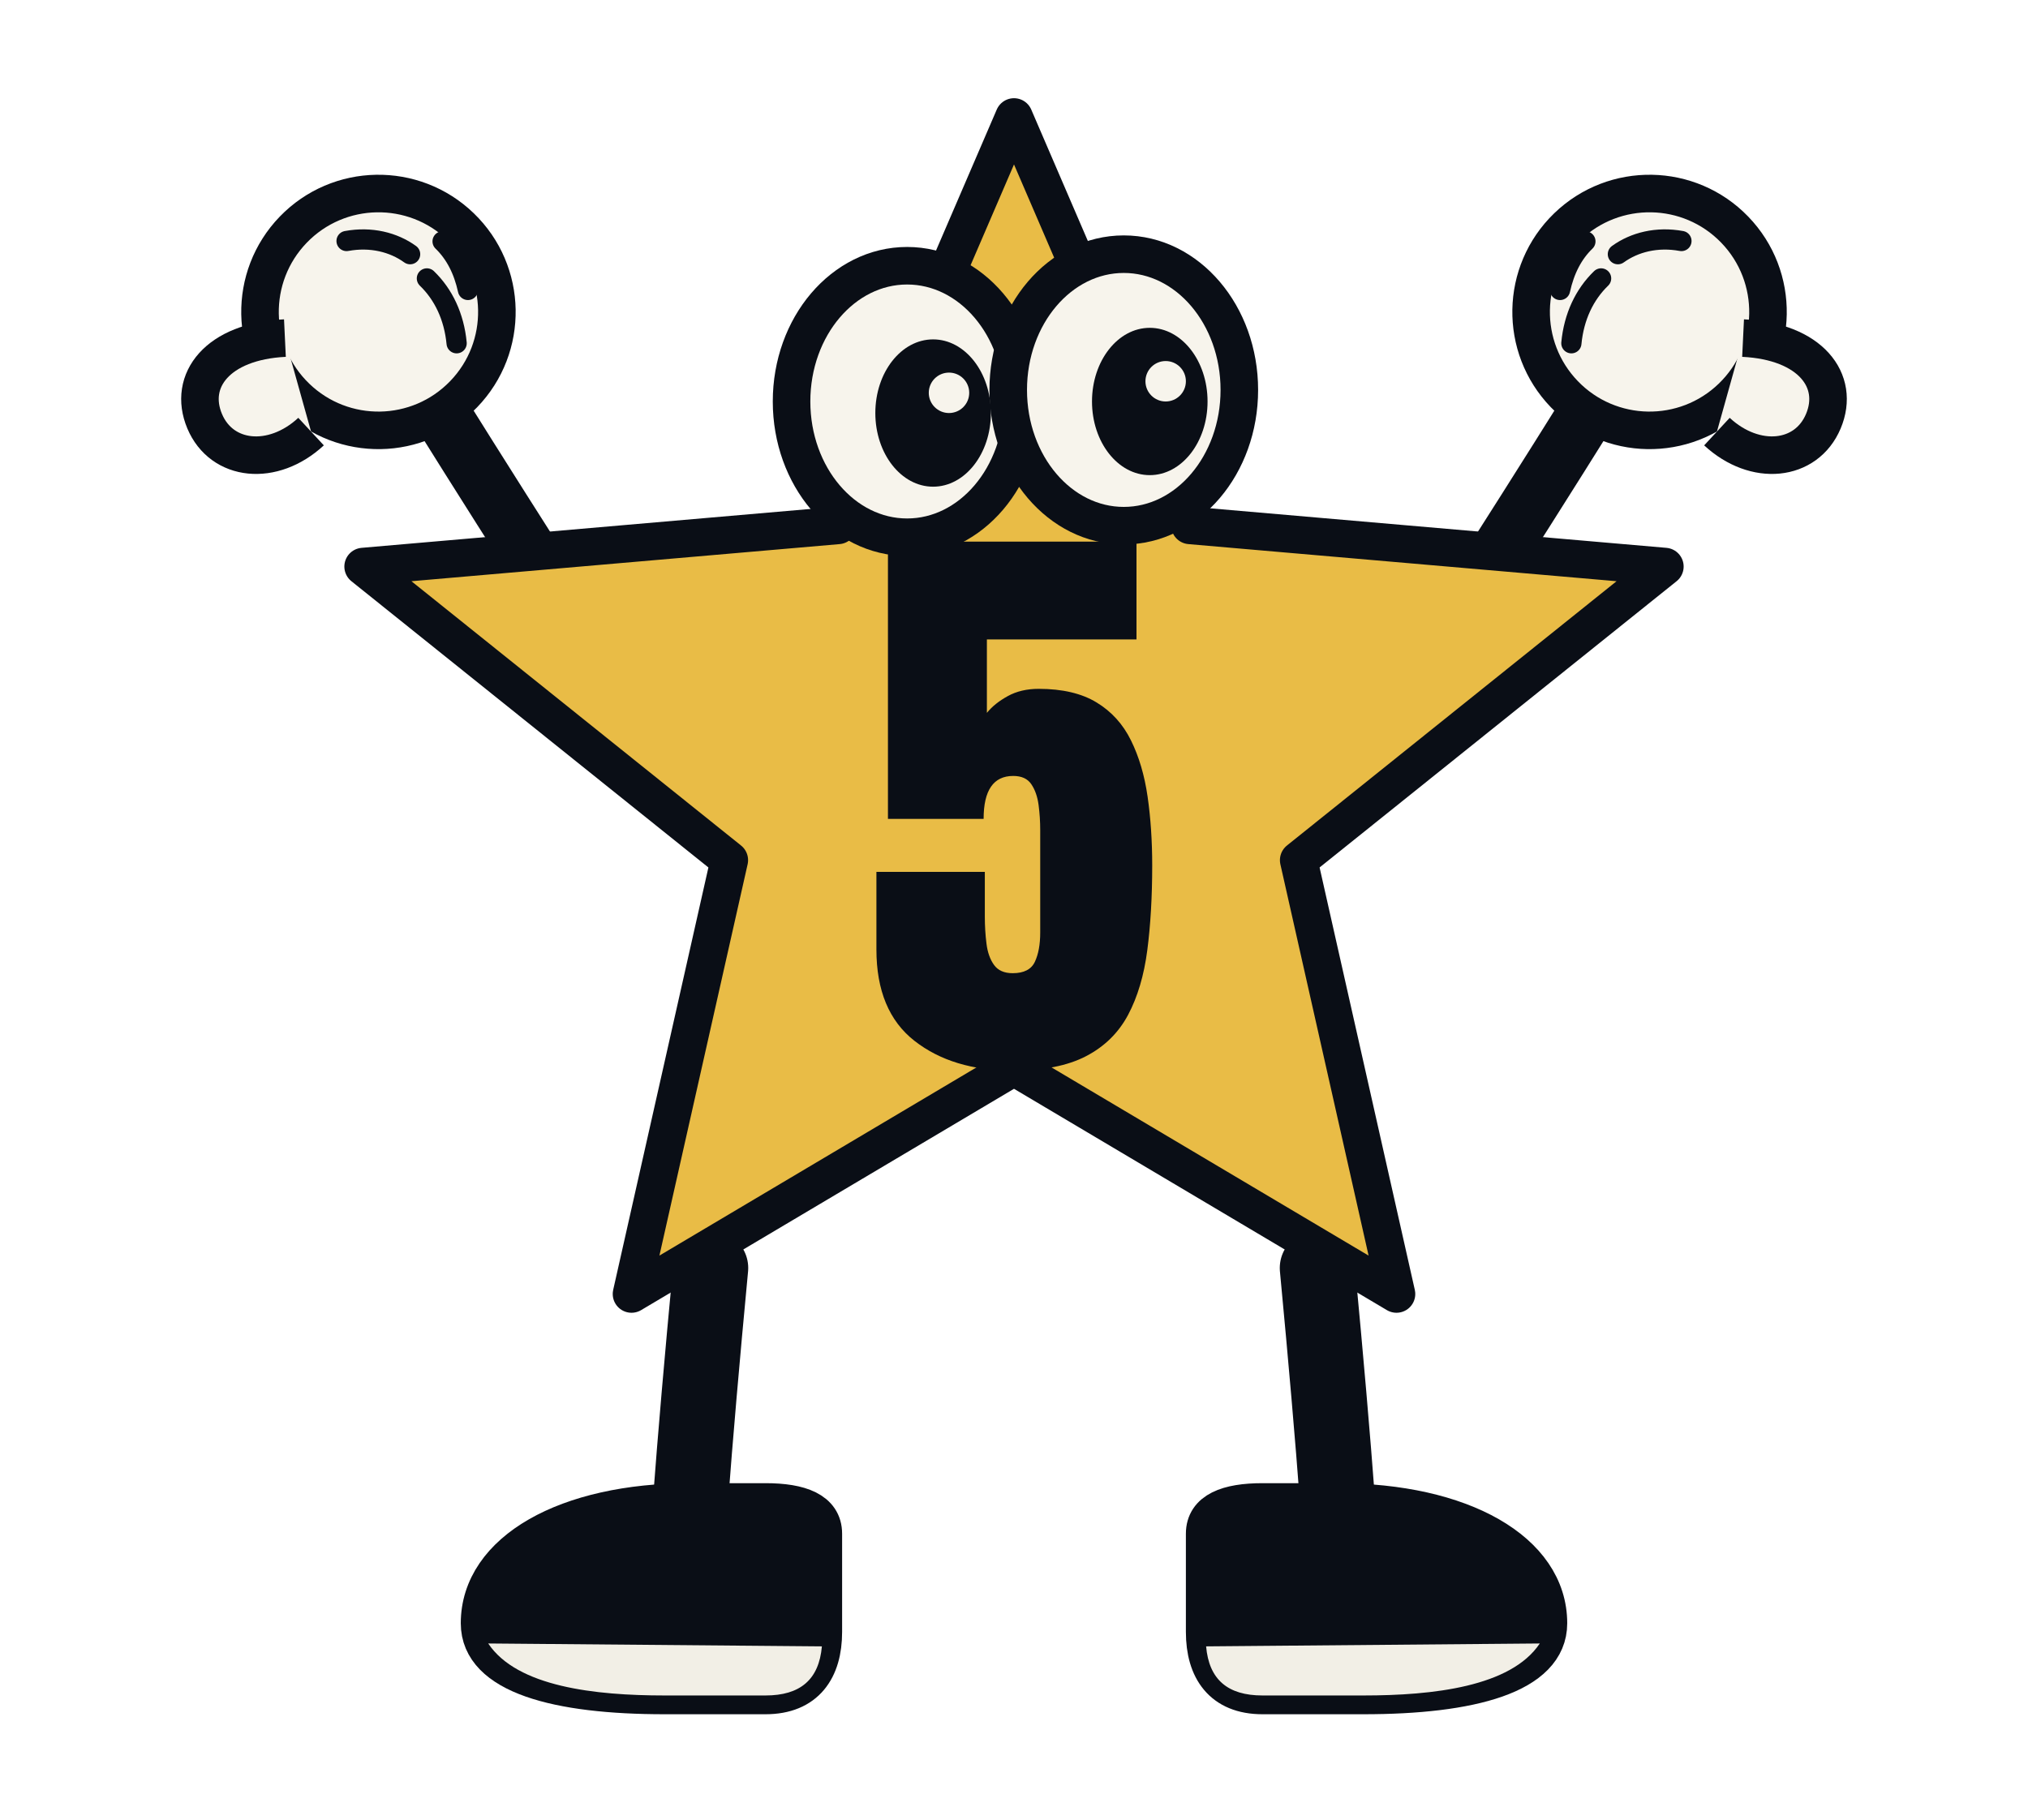
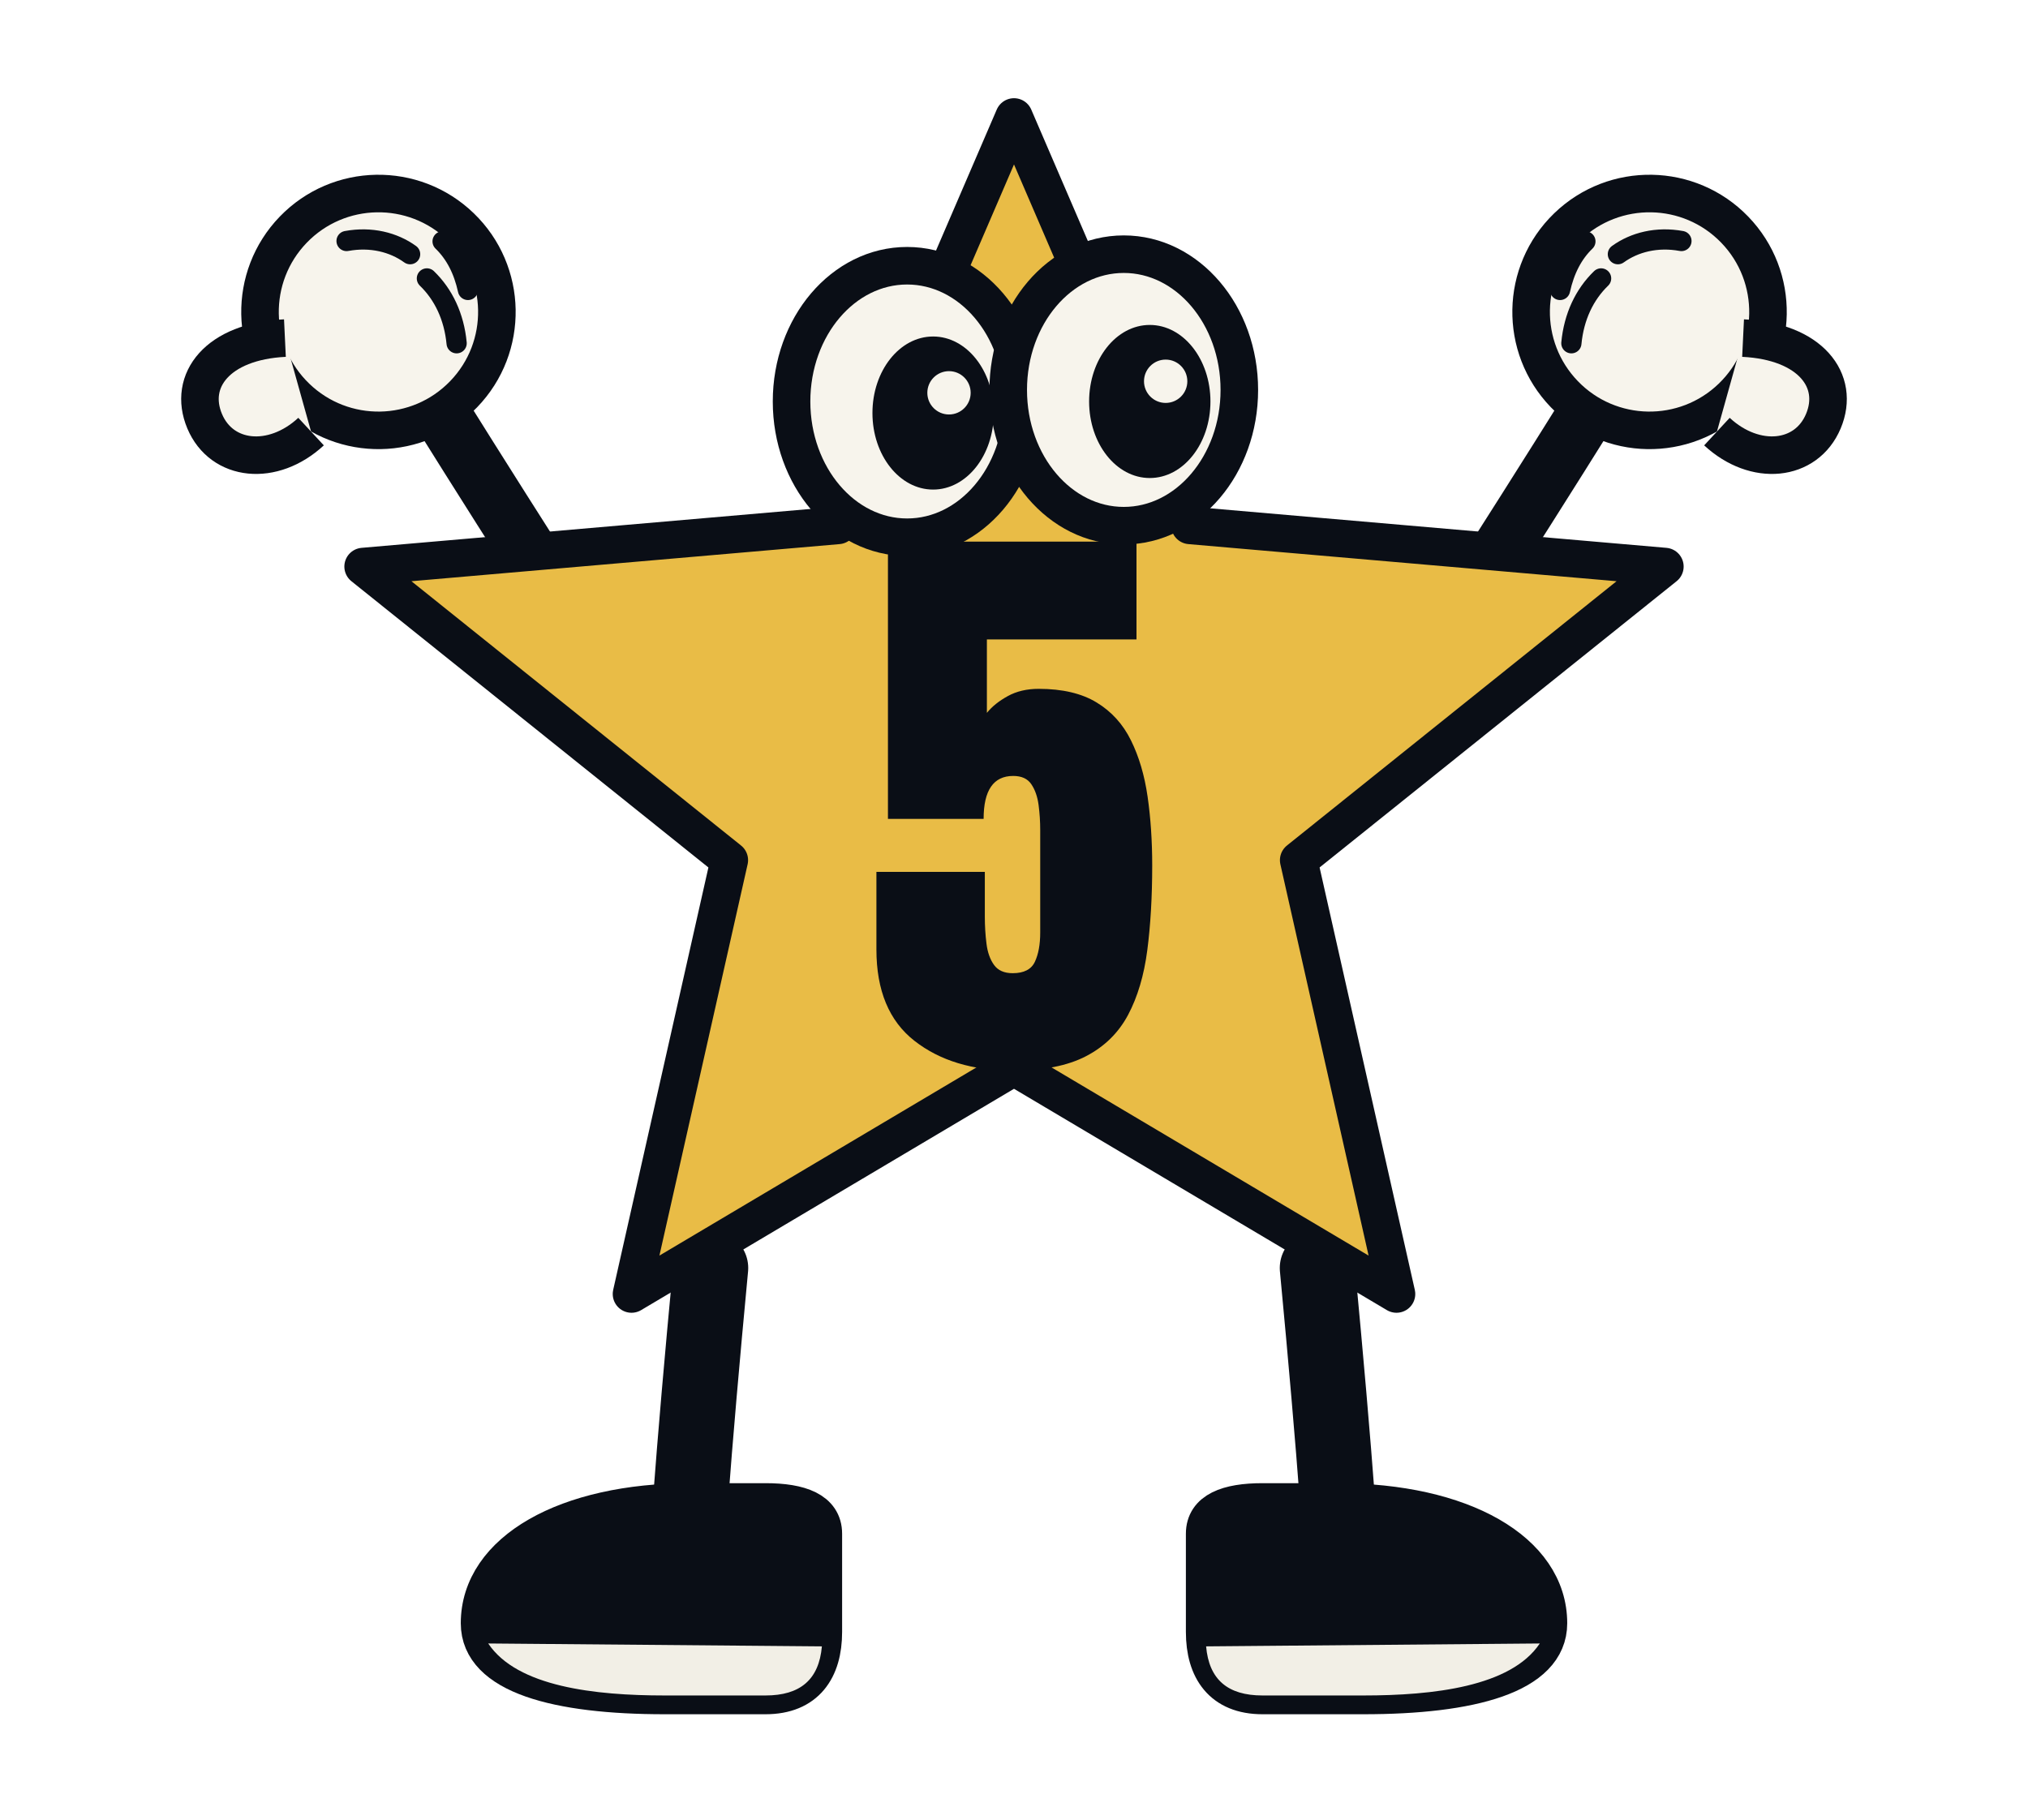
<svg xmlns="http://www.w3.org/2000/svg" viewBox="-190 -40 1404 1260">
  <defs>
    <style>
    .tinta  { fill:none; stroke:#0A0E16; stroke-linecap:round; stroke-linejoin:round }
    .brazo  { stroke-width:40 }
    .pierna { stroke-width:52 }
    .borde  { stroke:#0A0E16; stroke-width:26; stroke-linejoin:round }
+ 
+     @keyframes abre   { 0%, 95.4%, 100% { opacity:1 } 96.6%, 98.2% { opacity:0 } }
+     @keyframes cierra { 0%, 95.4%, 100% { opacity:0 } 96.6%, 98.2% { opacity:1 } }
+     .ojo-abre   { animation: abre   6.4s steps(1,end) 3.45s infinite }
+     .ojo-cierra { animation: cierra 6.4s steps(1,end) 3.45s infinite; opacity:0 }
+     @media (prefers-reduced-motion: reduce) {
+       .ojo-abre { animation: none } .ojo-cierra { animation: none; opacity:0 } }
  </style>
+     <clipPath id="ojo0">
+       <ellipse cx="438" cy="238" rx="80" ry="94" />
+     </clipPath>
+     <clipPath id="ojo1">
+       <ellipse cx="588" cy="230" rx="80" ry="94" />
+     </clipPath>
    <g id="guante">
      <circle class="borde" cx="0" cy="0" r="82" fill="#F7F4EC" />
      <path class="borde" fill="#F7F4EC" d="M-58 -34 C -92 -66, -126 -62, -138 -34 C -150 -6, -128 22, -92 24" />
      <g class="tinta" stroke-width="14">
        <path d="M22 54 C 34 40, 40 24, 40 8" />
        <path d="M54 34 C 62 22, 66 10, 66 -2" />
        <path d="M20 -50 C 34 -40, 42 -26, 44 -12" />
      </g>
    </g>
+     <g id="guante-paz">
+       <g fill="none" stroke-linecap="round">
+         <g stroke="#0A0E16" stroke-width="78">
+           <path d="M-24 -30 Q -60 -104, -94 -164" />
+           <path d="M 28 -30 Q  66 -102, 100 -158" />
+         </g>
+         <g stroke="#F7F4EC" stroke-width="50">
+           <path d="M-24 -30 Q -60 -104, -94 -164" />
+           <path d="M 28 -30 Q  66 -102, 100 -158" />
+         </g>
+       </g>
+       <circle class="borde" cx="0" cy="0" r="82" fill="#F7F4EC" />
+       <path class="borde" fill="#F7F4EC" d="M-58 -34 C -92 -66, -126 -62, -138 -34 C -150 -6, -128 22, -92 24" />
+     </g>
    <g id="zapato">
      <path class="borde" fill="#0A0E16" d="M0 0 C -86 0, -146 34, -146 84 C -146 120, -92 134, -18 134              L 52 134 C 80 134, 92 116, 92 90 L 92 22 C 92 6, 76 0, 52 0 Z" />
      <path fill="#F2EFE6" d="M-140 98 C -120 128, -66 134, -18 134 L 52 134 C 76 134, 89 123, 91 100 Z" />
-     </g>
-     <g id="cuerpo">
-       <path class="borde" fill="#E9BC46" d="M512 41L633.8 323.8L962.6 352.3L709.1 555.6L776.8 856L512 698.8L247.2 856L314.9 555.6L61.4 352.3L390.2 323.8Z" />
-       <path fill="#0A0E16" transform="translate(407.3 696.2) scale(0.42)" d="M247.1 12.2Q147.9 12.2 85.2-36.9Q22.5-85.9 22.5-187.5L22.5-315.4L201.2-315.4L201.2-241.7Q201.2-218.7 203.9-197.3Q206.5-175.8 216.3-162.1Q226.1-148.4 247.1-148.4Q274.9-148.4 283.7-167.2Q292.5-186 292.5-215.3L292.5-384.3Q292.5-405.3 289.8-425.8Q287.1-446.3 277.8-460Q268.6-473.6 248-473.6Q199.2-473.6 199.2-402.8L41.5-402.8L41.5-859.9L451.2-859.9L451.2-698.7L204.6-698.7L204.6-577.6Q217.3-593.3 239-605.2Q260.7-617.2 290-617.2Q348.6-617.2 385.5-594.7Q422.4-572.3 442.1-532.2Q461.9-492.2 469.5-439.5Q477.1-386.7 477.1-326.2Q477.1-248.5 469-186.3Q460.9-124 437.3-79.6Q413.6-35.2 367.9-11.5Q322.3 12.2 247.1 12.2" />
-       <g class="borde">
-         <ellipse cx="438" cy="238" rx="80" ry="94" fill="#F7F4EC" />
-         <ellipse cx="588" cy="230" rx="80" ry="94" fill="#F7F4EC" />
-       </g>
-       <ellipse cx="456" cy="246" rx="40" ry="51" fill="#0A0E16" />
-       <circle cx="467" cy="232" r="14" fill="#F7F4EC" />
-       <ellipse cx="606" cy="238" rx="40" ry="51" fill="#0A0E16" />
-       <circle cx="617" cy="224" r="14" fill="#F7F4EC" />
    </g>
  </defs>
  <path class="tinta pierna" d="M302 838 Q 293 933 288 1000" />
  <path class="tinta pierna" d="M722 838 Q 731 933 736 1000" />
  <use href="#zapato" transform="translate(288 1000)" />
  <use href="#zapato" transform="translate(736 1000) scale(-1 1)" />
  <path class="tinta brazo" d="M262 476 Q 148 300 72 176" />
  <path class="tinta brazo" d="M762 476 Q 876 300 952 176" />
-   <g transform="translate(0 0)">
-     <use href="#cuerpo" />
+   <g transform="translate(0 0) rotate(0 512 600)">
+     <path class="borde" fill="#E9BC46" d="M512 41L633.8 323.8L962.6 352.3L709.1 555.6L776.8 856L512 698.8L247.2 856L314.9 555.6L61.4 352.3L390.2 323.8Z" />
+     <path fill="#0A0E16" transform="translate(407.3 696.2) scale(0.42)" d="M247.1 12.2Q147.9 12.2 85.2-36.9Q22.5-85.9 22.5-187.5L22.5-315.4L201.2-315.4L201.2-241.7Q201.2-218.7 203.9-197.3Q206.5-175.8 216.3-162.1Q226.1-148.4 247.1-148.4Q274.9-148.4 283.7-167.2Q292.5-186 292.5-215.3L292.5-384.3Q292.5-405.3 289.8-425.8Q287.1-446.3 277.8-460Q268.6-473.6 248-473.6Q199.2-473.6 199.2-402.8L41.5-402.8L41.5-859.9L451.2-859.9L451.2-698.7L204.6-698.7L204.6-577.6Q217.3-593.3 239-605.2Q260.7-617.2 290-617.2Q348.6-617.2 385.5-594.7Q422.4-572.3 442.1-532.2Q461.9-492.2 469.5-439.5Q477.1-386.7 477.1-326.2Q477.1-248.5 469-186.3Q460.9-124 437.3-79.6Q413.6-35.2 367.9-11.5Q322.3 12.2 247.1 12.2" />
+     <g class="borde">
+       <ellipse cx="438" cy="238" rx="80" ry="94" fill="#F7F4EC" />
+       <ellipse cx="588" cy="230" rx="80" ry="94" fill="#F7F4EC" />
+     </g>
+     <g class="ojo-abre">
+       <ellipse cx="456" cy="246" rx="42" ry="53" fill="#0A0E16" />
+       <circle cx="467" cy="232" r="15" fill="#F7F4EC" />
+     </g>
+     <g class="ojo-cierra">
+       <path d="M 382 232 Q 438 278 494 232" fill="none" stroke="#0A0E16" stroke-width="24" stroke-linecap="round" />
+     </g>
+     <g class="ojo-abre">
+       <ellipse cx="606" cy="238" rx="42" ry="53" fill="#0A0E16" />
+       <circle cx="617" cy="224" r="15" fill="#F7F4EC" />
+     </g>
+     <g class="ojo-cierra">
+       <path d="M 532 224 Q 588 270 644 224" fill="none" stroke="#0A0E16" stroke-width="24" stroke-linecap="round" />
+     </g>
  </g>
  <use href="#guante" transform="translate(72 176) rotate(-46)" />
  <use href="#guante" transform="translate(952 176) rotate(46) scale(-1 1)" />
</svg>
